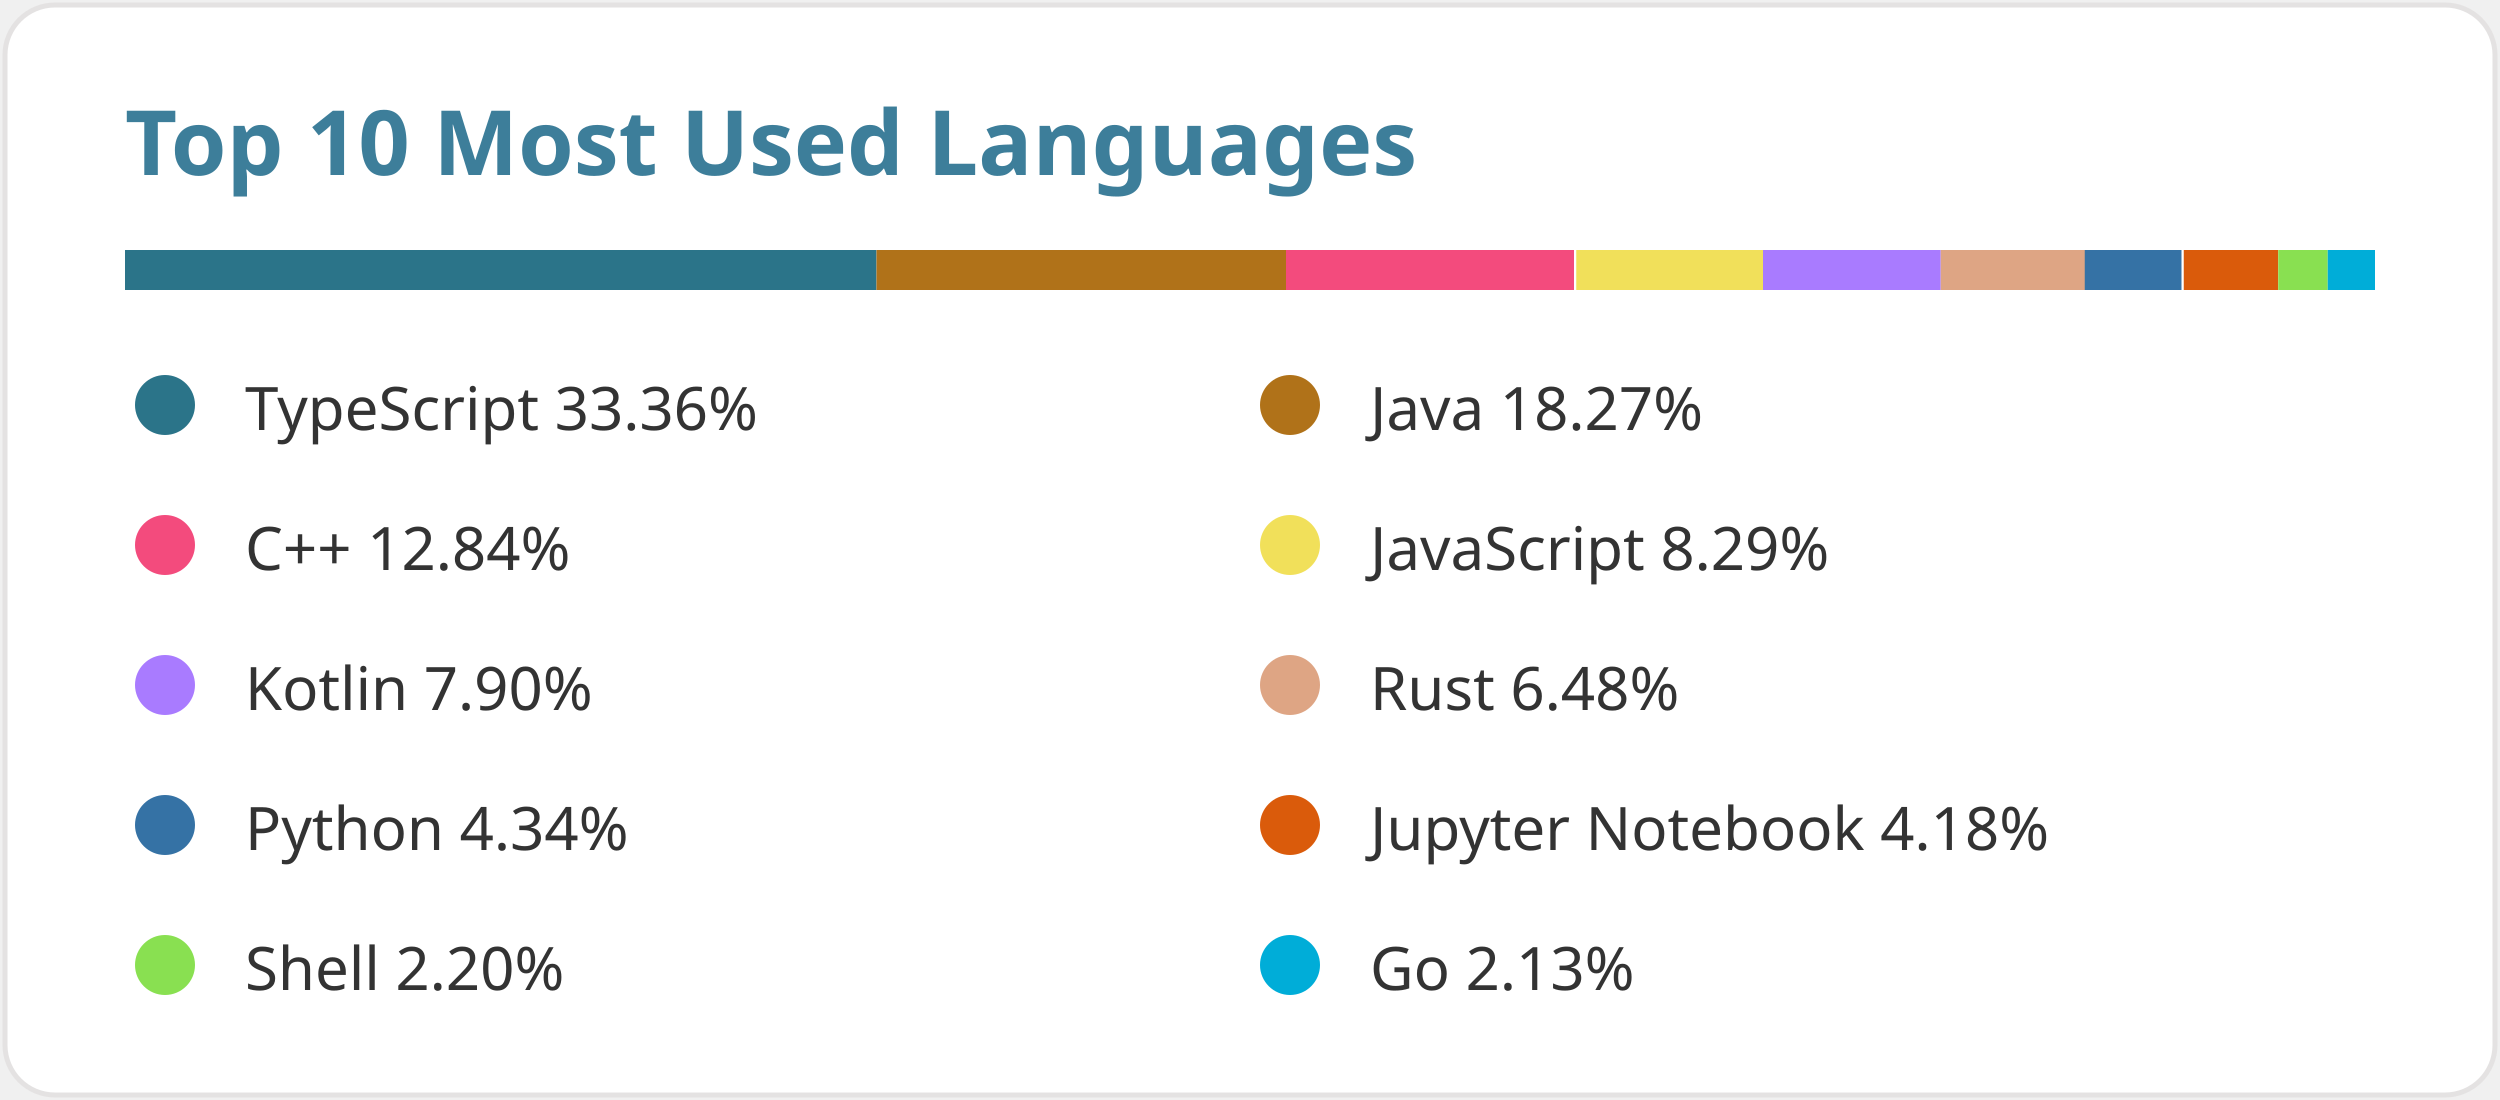
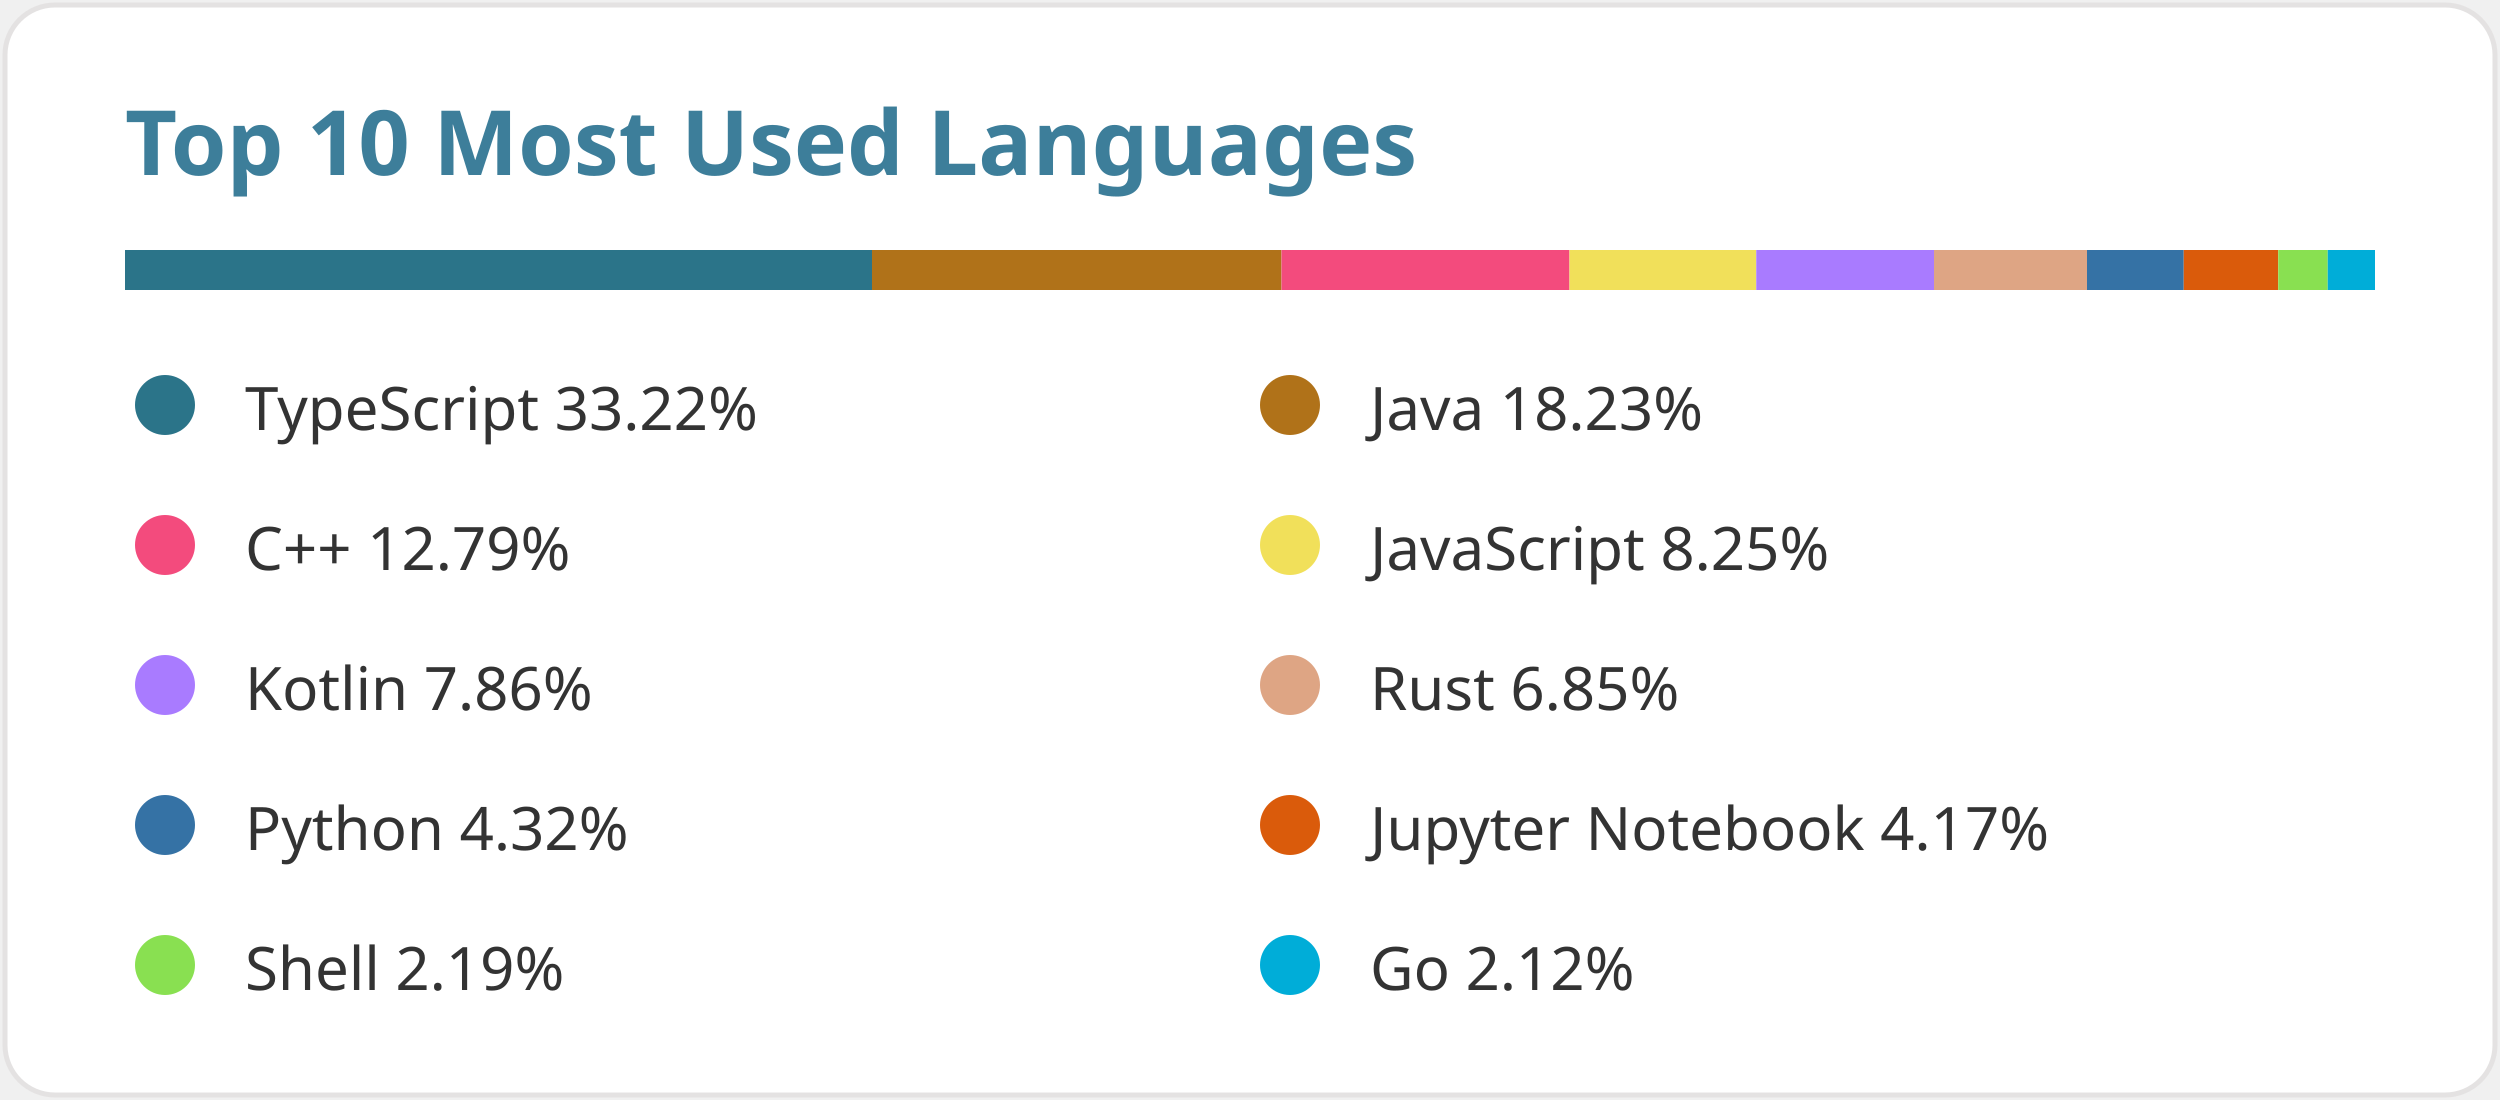
<svg xmlns="http://www.w3.org/2000/svg" width="500" height="220" viewBox="0 0 500 220" data-reactroot="">
  <style>text { font-family: 'Segoe UI', Ubuntu, Sans-Serif; fill: #333333; font-size: 12px; font-weight: 400; }</style>
  <rect width="498" height="218" x="1" y="1" rx="10" fill="#ffffff" stroke="#e4e2e2" />
  <text x="25" y="35" style="fill:#3d7e9a;font-size:18px;font-weight:600">Top 10 Most Used Languages</text>
  <g transform="translate(25, 50) scale(450, 8)">
-     <rect fill="#2b7489" x="0" width="0.334" height="1" />
-     <rect fill="#b07219" x="0.334" width="0.183" height="1" />
-     <rect fill="#f34b7d" x="0.516" width="0.128" height="1" />
-     <rect fill="#f1e05a" x="0.645" width="0.083" height="1" />
-     <rect fill="#A97BFF" x="0.728" width="0.079" height="1" />
-     <rect fill="#dea584" x="0.807" width="0.065" height="1" />
-     <rect fill="#3572A5" x="0.871" width="0.043" height="1" />
+     <rect fill="#2b7489" x="0" width="0.332" height="1" />
+     <rect fill="#b07219" x="0.332" width="0.182" height="1" />
+     <rect fill="#f34b7d" x="0.514" width="0.128" height="1" />
+     <rect fill="#f1e05a" x="0.642" width="0.083" height="1" />
+     <rect fill="#A97BFF" x="0.725" width="0.079" height="1" />
+     <rect fill="#dea584" x="0.804" width="0.068" height="1" />
+     <rect fill="#3572A5" x="0.872" width="0.043" height="1" />
    <rect fill="#DA5B0B" x="0.915" width="0.042" height="1" />
    <rect fill="#89e051" x="0.957" width="0.022" height="1" />
    <rect fill="#00ADD8" x="0.979" width="0.021" height="1" />
  </g>
  <g transform="translate(25, 75)">
    <circle cx="8" cy="6" r="6" fill="#2b7489" />
-     <text x="24" y="11">TypeScript 33.36%</text>
+     <text x="24" y="11">TypeScript 33.22%</text>
  </g>
  <g transform="translate(250, 75)">
    <circle cx="8" cy="6" r="6" fill="#b07219" />
-     <text x="24" y="11">Java 18.27%</text>
+     <text x="24" y="11">Java 18.23%</text>
  </g>
  <g transform="translate(25, 103)">
    <circle cx="8" cy="6" r="6" fill="#f34b7d" />
-     <text x="24" y="11">C++ 12.84%</text>
+     <text x="24" y="11">C++ 12.79%</text>
  </g>
  <g transform="translate(250, 103)">
    <circle cx="8" cy="6" r="6" fill="#f1e05a" />
-     <text x="24" y="11">JavaScript 8.29%</text>
+     <text x="24" y="11">JavaScript 8.25%</text>
  </g>
  <g transform="translate(25, 131)">
    <circle cx="8" cy="6" r="6" fill="#A97BFF" />
-     <text x="24" y="11">Kotlin 7.90%</text>
+     <text x="24" y="11">Kotlin 7.86%</text>
  </g>
  <g transform="translate(250, 131)">
    <circle cx="8" cy="6" r="6" fill="#dea584" />
-     <text x="24" y="11">Rust 6.48%</text>
+     <text x="24" y="11">Rust 6.85%</text>
  </g>
  <g transform="translate(25, 159)">
    <circle cx="8" cy="6" r="6" fill="#3572A5" />
-     <text x="24" y="11">Python 4.34%</text>
+     <text x="24" y="11">Python 4.32%</text>
  </g>
  <g transform="translate(250, 159)">
    <circle cx="8" cy="6" r="6" fill="#DA5B0B" />
-     <text x="24" y="11">Jupyter Notebook 4.18%</text>
+     <text x="24" y="11">Jupyter Notebook 4.17%</text>
  </g>
  <g transform="translate(25, 187)">
    <circle cx="8" cy="6" r="6" fill="#89e051" />
-     <text x="24" y="11">Shell 2.20%</text>
+     <text x="24" y="11">Shell 2.19%</text>
  </g>
  <g transform="translate(250, 187)">
    <circle cx="8" cy="6" r="6" fill="#00ADD8" />
-     <text x="24" y="11">Go 2.13%</text>
+     <text x="24" y="11">Go 2.12%</text>
  </g>
</svg>
